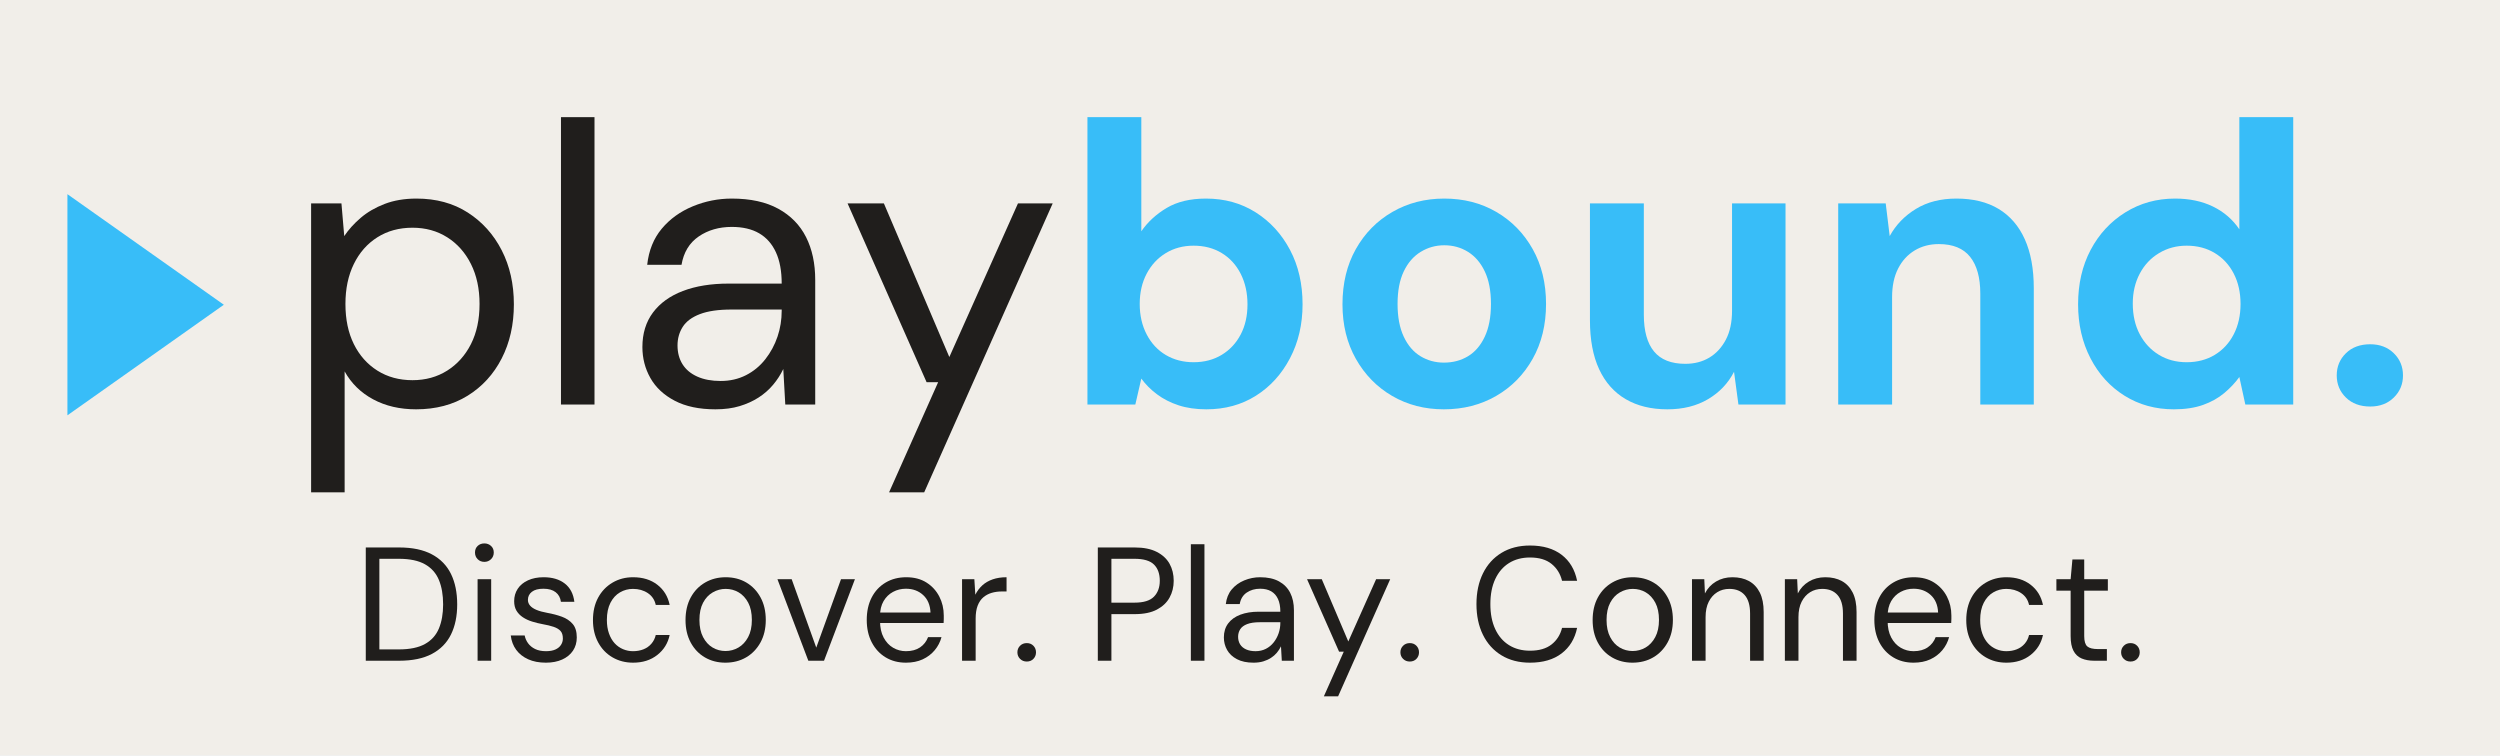
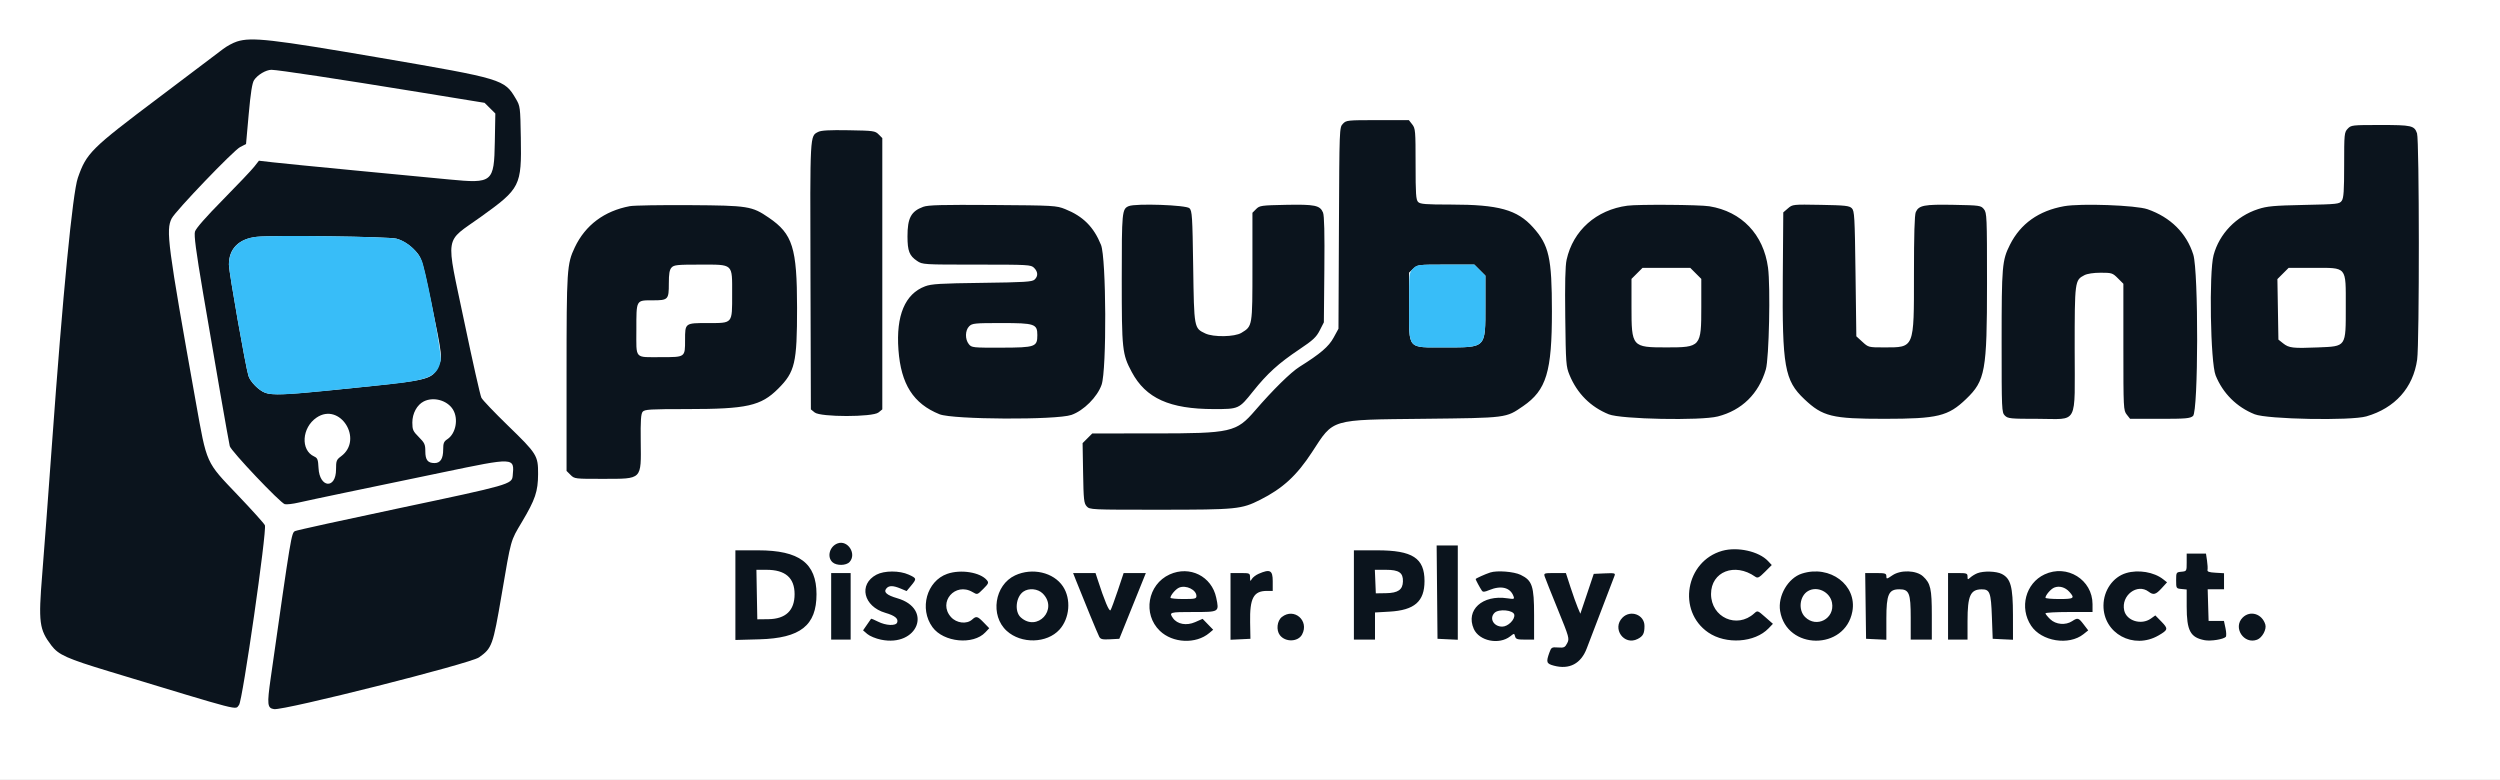
- <svg xmlns="http://www.w3.org/2000/svg" width="927" height="280" viewBox="0 0 927 280">
-   <rect width="927" height="280" fill="#f1eee9" />
-   <path d="M25 72 L83 113 L25 154 Z" fill="#38BDF8" />
-   <path fill="#201e1c" d="M115.36 182.56V75.408H126.608L127.644 87.544Q130.012 83.992 133.712 80.81Q137.412 77.628 142.592 75.63Q147.772 73.632 154.432 73.632Q165.384 73.632 173.45 78.812Q181.516 83.992 186.03 92.798Q190.544 101.604 190.544 112.852Q190.544 124.1 186.03 132.906Q181.516 141.712 173.376 146.744Q165.236 151.776 154.284 151.776Q145.256 151.776 138.374 148.076Q131.492 144.376 127.792 137.716V182.56ZM152.952 140.972Q160.204 140.972 165.828 137.42Q171.452 133.868 174.634 127.578Q177.816 121.288 177.816 112.704Q177.816 104.268 174.634 97.904Q171.452 91.54 165.828 87.988Q160.204 84.436 152.952 84.436Q145.552 84.436 139.928 87.988Q134.304 91.54 131.196 97.904Q128.088 104.268 128.088 112.704Q128.088 121.288 131.196 127.578Q134.304 133.868 139.928 137.42Q145.552 140.972 152.952 140.972Z" />
-   <path fill="#201e1c" d="M208.008 150.0V43.44H220.44V150.0Z" />
-   <path fill="#201e1c" d="M265.284 151.776Q256.256 151.776 250.188 148.594Q244.12 145.412 241.16 140.158Q238.2 134.904 238.2 128.688Q238.2 121.14 242.122 115.886Q246.044 110.632 253.222 107.894Q260.4 105.156 270.168 105.156H289.852Q289.852 98.2 287.706 93.538Q285.56 88.876 281.49 86.508Q277.42 84.14 271.352 84.14Q264.248 84.14 259.068 87.692Q253.888 91.244 252.704 98.2H239.976Q240.864 90.208 245.378 84.806Q249.892 79.404 256.848 76.518Q263.804 73.632 271.352 73.632Q281.712 73.632 288.594 77.406Q295.476 81.18 298.88 87.914Q302.284 94.648 302.284 103.824V150.0H291.184L290.444 136.828Q288.964 139.936 286.67 142.674Q284.376 145.412 281.268 147.41Q278.16 149.408 274.238 150.592Q270.316 151.776 265.284 151.776ZM267.208 141.268Q272.388 141.268 276.606 139.122Q280.824 136.976 283.784 133.202Q286.744 129.428 288.298 124.84Q289.852 120.252 289.852 115.22V114.776H271.204Q263.952 114.776 259.512 116.478Q255.072 118.18 253.148 121.214Q251.224 124.248 251.224 128.096Q251.224 132.092 253.074 135.052Q254.924 138.012 258.55 139.64Q262.176 141.268 267.208 141.268Z" />
-   <path fill="#201e1c" d="M329.664 182.56 347.868 141.712H343.576L314.272 75.408H327.74L352.012 132.388L377.468 75.408H390.344L342.688 182.56Z" />
-   <path fill="#38BDF8" d="M447.324 151.776Q441.552 151.776 437.038 150.296Q432.524 148.816 429.046 146.226Q425.568 143.636 423.2 140.38L420.98 150.0H403.22V43.44H423.2V85.768Q426.752 80.588 432.598 77.11Q438.444 73.632 447.176 73.632Q457.536 73.632 465.602 78.738Q473.668 83.844 478.33 92.65Q482.992 101.456 482.992 112.852Q482.992 123.952 478.33 132.832Q473.668 141.712 465.676 146.744Q457.684 151.776 447.324 151.776ZM442.588 134.312Q448.508 134.312 453.022 131.574Q457.536 128.836 460.052 124.026Q462.568 119.216 462.568 112.852Q462.568 106.488 460.052 101.53Q457.536 96.572 453.022 93.834Q448.508 91.096 442.588 91.096Q436.816 91.096 432.302 93.834Q427.788 96.572 425.198 101.456Q422.608 106.34 422.608 112.704Q422.608 119.068 425.198 124.026Q427.788 128.984 432.302 131.648Q436.816 134.312 442.588 134.312Z" />
-   <path fill="#38BDF8" d="M535.384 151.776Q524.728 151.776 516.218 146.818Q507.708 141.86 502.75 133.054Q497.792 124.248 497.792 112.852Q497.792 101.16 502.75 92.354Q507.708 83.548 516.292 78.59Q524.876 73.632 535.532 73.632Q546.336 73.632 554.846 78.59Q563.356 83.548 568.314 92.354Q573.272 101.16 573.272 112.704Q573.272 124.248 568.314 133.054Q563.356 141.86 554.772 146.818Q546.188 151.776 535.384 151.776ZM535.384 134.46Q540.416 134.46 544.338 132.092Q548.26 129.724 550.554 124.84Q552.848 119.956 552.848 112.704Q552.848 105.452 550.554 100.642Q548.26 95.832 544.338 93.39Q540.416 90.948 535.532 90.948Q530.796 90.948 526.8 93.39Q522.804 95.832 520.51 100.642Q518.216 105.452 518.216 112.704Q518.216 119.956 520.51 124.84Q522.804 129.724 526.726 132.092Q530.648 134.46 535.384 134.46Z" />
-   <path fill="#38BDF8" d="M618.264 151.776Q609.236 151.776 602.798 148.002Q596.36 144.228 592.956 136.902Q589.552 129.576 589.552 118.772V75.408H609.532V116.7Q609.532 125.728 613.306 130.316Q617.08 134.904 624.924 134.904Q629.956 134.904 633.804 132.61Q637.652 130.316 639.946 125.95Q642.24 121.584 642.24 115.22V75.408H662.072V150.0H644.608L642.98 137.864Q639.724 144.228 633.36 148.002Q626.996 151.776 618.264 151.776Z" />
-   <path fill="#38BDF8" d="M681.608 150.0V75.408H699.22L700.7 87.544Q704.104 81.328 710.394 77.48Q716.684 73.632 725.416 73.632Q734.74 73.632 741.104 77.48Q747.468 81.328 750.798 88.728Q754.128 96.128 754.128 106.932V150.0H734.296V108.856Q734.296 99.976 730.522 95.24Q726.748 90.504 718.904 90.504Q713.872 90.504 709.95 92.872Q706.028 95.24 703.808 99.606Q701.588 103.972 701.588 110.188V150.0Z" />
-   <path fill="#38BDF8" d="M806.076 151.776Q795.864 151.776 787.798 146.744Q779.732 141.712 775.144 132.832Q770.556 123.952 770.556 112.852Q770.556 101.456 775.218 92.65Q779.88 83.844 788.094 78.738Q796.308 73.632 806.52 73.632Q814.512 73.632 820.58 76.592Q826.648 79.552 830.348 85.028V43.44H850.328V150.0H832.568L830.348 139.788Q828.128 142.896 824.798 145.708Q821.468 148.52 816.88 150.148Q812.292 151.776 806.076 151.776ZM810.812 134.312Q816.732 134.312 821.246 131.574Q825.76 128.836 828.276 123.952Q830.792 119.068 830.792 112.704Q830.792 106.34 828.276 101.456Q825.76 96.572 821.246 93.834Q816.732 91.096 810.812 91.096Q805.188 91.096 800.6 93.834Q796.012 96.572 793.422 101.456Q790.832 106.34 790.832 112.556Q790.832 119.068 793.422 123.952Q796.012 128.836 800.526 131.574Q805.04 134.312 810.812 134.312Z" />
-   <path fill="#38BDF8" d="M878.892 150.74Q873.268 150.74 869.864 147.41Q866.46 144.08 866.46 139.196Q866.46 134.312 869.864 130.982Q873.268 127.652 878.892 127.652Q884.22 127.652 887.624 130.982Q891.028 134.312 891.028 139.196Q891.028 144.08 887.624 147.41Q884.22 150.74 878.892 150.74Z" />
-   <path fill="#201e1c" d="M135.63 245.0V203.0H147.99Q155.37 203.0 160.14 205.55Q164.91 208.1 167.22 212.81Q169.53 217.52 169.53 224.12Q169.53 230.6 167.22 235.28Q164.91 239.96 160.14 242.48Q155.37 245.0 147.99 245.0ZM140.67 240.8H147.87Q153.99 240.8 157.59 238.79Q161.19 236.78 162.75 233.03Q164.31 229.28 164.31 224.12Q164.31 218.84 162.75 215.06Q161.19 211.28 157.59 209.24Q153.99 207.2 147.87 207.2H140.67Z" />
-   <path fill="#201e1c" d="M177.09 245.0V214.76H182.13V245.0ZM179.61 208.34Q178.11 208.34 177.12 207.35Q176.13 206.36 176.13 204.86Q176.13 203.36 177.12 202.43Q178.11 201.5 179.61 201.5Q181.05 201.5 182.07 202.43Q183.09 203.36 183.09 204.86Q183.09 206.36 182.07 207.35Q181.05 208.34 179.61 208.34Z" />
-   <path fill="#201e1c" d="M202.41 245.72Q198.63 245.72 195.84 244.46Q193.05 243.2 191.4 240.95Q189.75 238.7 189.39 235.64H194.55Q194.85 237.2 195.81 238.52Q196.77 239.84 198.42 240.65Q200.07 241.46 202.47 241.46Q204.57 241.46 205.95 240.83Q207.33 240.2 208.02 239.12Q208.71 238.04 208.71 236.78Q208.71 234.92 207.84 233.96Q206.97 233.0 205.29 232.43Q203.61 231.86 201.21 231.44Q199.23 231.08 197.31 230.48Q195.39 229.88 193.89 228.89Q192.39 227.9 191.52 226.46Q190.65 225.02 190.65 222.92Q190.65 220.34 191.97 218.33Q193.29 216.32 195.78 215.18Q198.27 214.04 201.57 214.04Q206.43 214.04 209.43 216.38Q212.43 218.72 212.97 223.16H207.99Q207.69 220.88 206.04 219.59Q204.39 218.3 201.51 218.3Q198.69 218.3 197.22 219.44Q195.75 220.58 195.75 222.44Q195.75 223.64 196.56 224.57Q197.37 225.5 198.96 226.16Q200.55 226.82 202.89 227.24Q205.89 227.78 208.35 228.68Q210.81 229.58 212.34 231.35Q213.87 233.12 213.87 236.36Q213.87 239.18 212.46 241.28Q211.05 243.38 208.47 244.55Q205.89 245.72 202.41 245.72Z" />
-   <path fill="#201e1c" d="M234.75 245.72Q230.49 245.72 227.1 243.74Q223.71 241.76 221.79 238.19Q219.87 234.62 219.87 229.94Q219.87 225.14 221.79 221.6Q223.71 218.06 227.1 216.05Q230.49 214.04 234.75 214.04Q240.15 214.04 243.75 216.83Q247.35 219.62 248.31 224.3H243.15Q242.55 221.48 240.21 219.92Q237.87 218.36 234.69 218.36Q232.11 218.36 229.89 219.65Q227.67 220.94 226.35 223.52Q225.03 226.1 225.03 229.88Q225.03 232.7 225.81 234.89Q226.59 237.08 227.91 238.52Q229.23 239.96 231.0 240.71Q232.77 241.46 234.69 241.46Q236.85 241.46 238.59 240.77Q240.33 240.08 241.53 238.7Q242.73 237.32 243.15 235.46H248.31Q247.35 240.02 243.72 242.87Q240.09 245.72 234.75 245.72Z" />
-   <path fill="#201e1c" d="M268.95 245.72Q264.75 245.72 261.39 243.77Q258.03 241.82 256.11 238.25Q254.19 234.68 254.19 229.94Q254.19 225.08 256.14 221.51Q258.09 217.94 261.48 215.99Q264.87 214.04 269.07 214.04Q273.39 214.04 276.72 215.99Q280.05 217.94 282.0 221.51Q283.95 225.08 283.95 229.88Q283.95 234.68 281.97 238.25Q279.99 241.82 276.63 243.77Q273.27 245.72 268.95 245.72ZM269.01 241.4Q271.59 241.4 273.81 240.11Q276.03 238.82 277.41 236.24Q278.79 233.66 278.79 229.88Q278.79 226.04 277.44 223.49Q276.09 220.94 273.9 219.65Q271.71 218.36 269.07 218.36Q266.55 218.36 264.3 219.65Q262.05 220.94 260.7 223.49Q259.35 226.04 259.35 229.88Q259.35 233.66 260.7 236.24Q262.05 238.82 264.24 240.11Q266.43 241.4 269.01 241.4Z" />
-   <path fill="#201e1c" d="M299.73 245.0 288.27 214.76H293.55L302.67 240.14L311.85 214.76H317.01L305.55 245.0Z" />
-   <path fill="#201e1c" d="M335.91 245.72Q331.65 245.72 328.38 243.74Q325.11 241.76 323.25 238.19Q321.39 234.62 321.39 229.88Q321.39 225.08 323.22 221.54Q325.05 218.0 328.38 216.02Q331.71 214.04 336.03 214.04Q340.47 214.04 343.56 216.02Q346.65 218.0 348.3 221.21Q349.95 224.42 349.95 228.26Q349.95 228.86 349.95 229.52Q349.95 230.18 349.89 231.02H325.17V227.12H345.03Q344.85 222.98 342.3 220.64Q339.75 218.3 335.91 218.3Q333.33 218.3 331.14 219.47Q328.95 220.64 327.63 222.89Q326.31 225.14 326.31 228.5V230.18Q326.31 233.9 327.66 236.42Q329.01 238.94 331.2 240.2Q333.39 241.46 335.91 241.46Q339.09 241.46 341.16 240.05Q343.23 238.64 344.13 236.24H349.11Q348.39 238.94 346.59 241.1Q344.79 243.26 342.12 244.49Q339.45 245.72 335.91 245.72Z" />
-   <path fill="#201e1c" d="M356.73 245.0V214.76H361.29L361.65 220.52Q362.67 218.48 364.26 217.04Q365.85 215.6 368.1 214.82Q370.35 214.04 373.23 214.04V219.32H371.37Q369.45 219.32 367.71 219.83Q365.97 220.34 364.62 221.48Q363.27 222.62 362.52 224.57Q361.77 226.52 361.77 229.4V245.0Z" />
-   <path fill="#201e1c" d="M380.73 245.3Q379.23 245.3 378.24 244.31Q377.25 243.32 377.25 241.88Q377.25 240.44 378.24 239.45Q379.23 238.46 380.73 238.46Q382.23 238.46 383.19 239.45Q384.15 240.44 384.15 241.88Q384.15 243.32 383.19 244.31Q382.23 245.3 380.73 245.3Z" />
-   <path fill="#201e1c" d="" />
-   <path fill="#201e1c" d="M407.07 245.0V203.0H420.75Q425.73 203.0 428.94 204.65Q432.15 206.3 433.68 209.06Q435.21 211.82 435.21 215.36Q435.21 218.78 433.68 221.57Q432.15 224.36 428.97 226.04Q425.79 227.72 420.75 227.72H412.11V245.0ZM412.11 223.46H420.69Q425.73 223.46 427.89 221.24Q430.05 219.02 430.05 215.36Q430.05 211.46 427.89 209.33Q425.73 207.2 420.69 207.2H412.11Z" />
-   <path fill="#201e1c" d="M441.57 245.0V201.8H446.61V245.0Z" />
-   <path fill="#201e1c" d="M464.79 245.72Q461.13 245.72 458.67 244.43Q456.21 243.14 455.01 241.01Q453.81 238.88 453.81 236.36Q453.81 233.3 455.4 231.17Q456.99 229.04 459.9 227.93Q462.81 226.82 466.77 226.82H474.75Q474.75 224.0 473.88 222.11Q473.01 220.22 471.36 219.26Q469.71 218.3 467.25 218.3Q464.37 218.3 462.27 219.74Q460.17 221.18 459.69 224.0H454.53Q454.89 220.76 456.72 218.57Q458.55 216.38 461.37 215.21Q464.19 214.04 467.25 214.04Q471.45 214.04 474.24 215.57Q477.03 217.1 478.41 219.83Q479.79 222.56 479.79 226.28V245.0H475.29L474.99 239.66Q474.39 240.92 473.46 242.03Q472.53 243.14 471.27 243.95Q470.01 244.76 468.42 245.24Q466.83 245.72 464.79 245.72ZM465.57 241.46Q467.67 241.46 469.38 240.59Q471.09 239.72 472.29 238.19Q473.49 236.66 474.12 234.8Q474.75 232.94 474.75 230.9V230.72H467.19Q464.25 230.72 462.45 231.41Q460.65 232.1 459.87 233.33Q459.09 234.56 459.09 236.12Q459.09 237.74 459.84 238.94Q460.59 240.14 462.06 240.8Q463.53 241.46 465.57 241.46Z" />
-   <path fill="#201e1c" d="M490.89 258.2 498.27 241.64H496.53L484.65 214.76H490.11L499.95 237.86L510.27 214.76H515.49L496.17 258.2Z" />
-   <path fill="#201e1c" d="M522.75 245.3Q521.25 245.3 520.26 244.31Q519.27 243.32 519.27 241.88Q519.27 240.44 520.26 239.45Q521.25 238.46 522.75 238.46Q524.25 238.46 525.21 239.45Q526.17 240.44 526.17 241.88Q526.17 243.32 525.21 244.31Q524.25 245.3 522.75 245.3Z" />
-   <path fill="#201e1c" d="" />
-   <path fill="#201e1c" d="M567.33 245.72Q561.21 245.72 556.74 242.99Q552.27 240.26 549.87 235.37Q547.47 230.48 547.47 224.0Q547.47 217.52 549.87 212.63Q552.27 207.74 556.74 205.01Q561.21 202.28 567.33 202.28Q574.53 202.28 579.03 205.7Q583.53 209.12 584.79 215.36H579.21Q578.25 211.46 575.31 209.09Q572.37 206.72 567.33 206.72Q562.83 206.72 559.53 208.79Q556.23 210.86 554.43 214.73Q552.63 218.6 552.63 224.0Q552.63 229.4 554.43 233.27Q556.23 237.14 559.53 239.21Q562.83 241.28 567.33 241.28Q572.37 241.28 575.31 238.97Q578.25 236.66 579.21 232.82H584.79Q583.53 238.88 579.03 242.3Q574.53 245.72 567.33 245.72Z" />
-   <path fill="#201e1c" d="M605.31 245.72Q601.11 245.72 597.75 243.77Q594.39 241.82 592.47 238.25Q590.55 234.68 590.55 229.94Q590.55 225.08 592.5 221.51Q594.45 217.94 597.84 215.99Q601.23 214.04 605.43 214.04Q609.75 214.04 613.08 215.99Q616.41 217.94 618.36 221.51Q620.31 225.08 620.31 229.88Q620.31 234.68 618.33 238.25Q616.35 241.82 612.99 243.77Q609.63 245.72 605.31 245.72ZM605.37 241.4Q607.95 241.4 610.17 240.11Q612.39 238.82 613.77 236.24Q615.15 233.66 615.15 229.88Q615.15 226.04 613.8 223.49Q612.45 220.94 610.26 219.65Q608.07 218.36 605.43 218.36Q602.91 218.36 600.66 219.65Q598.41 220.94 597.06 223.49Q595.71 226.04 595.71 229.88Q595.71 233.66 597.06 236.24Q598.41 238.82 600.6 240.11Q602.79 241.4 605.37 241.4Z" />
-   <path fill="#201e1c" d="M627.39 245.0V214.76H631.95L632.19 220.04Q633.63 217.22 636.3 215.63Q638.97 214.04 642.39 214.04Q645.93 214.04 648.51 215.45Q651.09 216.86 652.53 219.71Q653.97 222.56 653.97 226.94V245.0H648.93V227.48Q648.93 222.92 646.92 220.64Q644.91 218.36 641.25 218.36Q638.73 218.36 636.75 219.59Q634.77 220.82 633.6 223.13Q632.43 225.44 632.43 228.86V245.0Z" />
-   <path fill="#201e1c" d="M661.83 245.0V214.76H666.39L666.63 220.04Q668.07 217.22 670.74 215.63Q673.41 214.04 676.83 214.04Q680.37 214.04 682.95 215.45Q685.53 216.86 686.97 219.71Q688.41 222.56 688.41 226.94V245.0H683.37V227.48Q683.37 222.92 681.36 220.64Q679.35 218.36 675.69 218.36Q673.17 218.36 671.19 219.59Q669.21 220.82 668.04 223.13Q666.87 225.44 666.87 228.86V245.0Z" />
-   <path fill="#201e1c" d="M709.53 245.72Q705.27 245.72 702.0 243.74Q698.73 241.76 696.87 238.19Q695.01 234.62 695.01 229.88Q695.01 225.08 696.84 221.54Q698.67 218.0 702.0 216.02Q705.33 214.04 709.65 214.04Q714.09 214.04 717.18 216.02Q720.27 218.0 721.92 221.21Q723.57 224.42 723.57 228.26Q723.57 228.86 723.57 229.52Q723.57 230.18 723.51 231.02H698.79V227.12H718.65Q718.47 222.98 715.92 220.64Q713.37 218.3 709.53 218.3Q706.95 218.3 704.76 219.47Q702.57 220.64 701.25 222.89Q699.93 225.14 699.93 228.5V230.18Q699.93 233.9 701.28 236.42Q702.63 238.94 704.82 240.2Q707.01 241.46 709.53 241.46Q712.71 241.46 714.78 240.05Q716.85 238.64 717.75 236.24H722.73Q722.01 238.94 720.21 241.1Q718.41 243.26 715.74 244.49Q713.07 245.72 709.53 245.72Z" />
-   <path fill="#201e1c" d="M743.97 245.72Q739.71 245.72 736.32 243.74Q732.93 241.76 731.01 238.19Q729.09 234.62 729.09 229.94Q729.09 225.14 731.01 221.6Q732.93 218.06 736.32 216.05Q739.71 214.04 743.97 214.04Q749.37 214.04 752.97 216.83Q756.57 219.62 757.53 224.3H752.37Q751.77 221.48 749.43 219.92Q747.09 218.36 743.91 218.36Q741.33 218.36 739.11 219.65Q736.89 220.94 735.57 223.52Q734.25 226.1 734.25 229.88Q734.25 232.7 735.03 234.89Q735.81 237.08 737.13 238.52Q738.45 239.96 740.22 240.71Q741.99 241.46 743.91 241.46Q746.07 241.46 747.81 240.77Q749.55 240.08 750.75 238.7Q751.95 237.32 752.37 235.46H757.53Q756.57 240.02 752.94 242.87Q749.31 245.72 743.97 245.72Z" />
-   <path fill="#201e1c" d="M776.55 245.0Q773.85 245.0 771.87 244.16Q769.89 243.32 768.84 241.31Q767.79 239.3 767.79 235.88V219.02H762.51V214.76H767.79L768.45 207.44H772.83V214.76H781.59V219.02H772.83V235.88Q772.83 238.7 773.97 239.69Q775.11 240.68 777.99 240.68H781.23V245.0Z" />
-   <path fill="#201e1c" d="M789.99 245.3Q788.49 245.3 787.5 244.31Q786.51 243.32 786.51 241.88Q786.51 240.44 787.5 239.45Q788.49 238.46 789.99 238.46Q791.49 238.46 792.45 239.45Q793.41 240.44 793.41 241.88Q793.41 243.32 792.45 244.31Q791.49 245.3 789.99 245.3Z" />
+ <svg xmlns="http://www.w3.org/2000/svg" width="1540" height="480" viewBox="0 0 1540 480" fill-rule="evenodd">
+   <path fill="#FFFFFF" d="M0 0H1540V480H0Z" />
+   <g transform="translate(20 20) scale(1)">
+     <path fill="#0B141D" d="M 126 5.57 C 123.53 6.36, 119.63 8.46, 117.34 10.25 C 115.05 12.04, 97.27 25.46, 77.84 40.09 C 35.91 71.64, 33.29 74.23, 27.95 89.58 C 24.74 98.81, 18.69 161.04, 11.98 254 C 9.78 284.52, 7.09 320.4, 6.01 333.73 C 3.6 363.44, 4.15 367.73, 11.68 377.64 C 16.04 383.37, 21.18 385.68, 47.11 393.54 C 131.63 419.15, 124.52 417.31, 127.24 414.25 C 129.4 411.82, 144.55 306.47, 143.16 303.53 C 142.64 302.41, 135.12 294.07, 126.47 285 C 106.58 264.15, 107.54 266.29, 100.6 227.5 C 83.23 130.33, 82.1 121.77, 85.76 114.55 C 88.09 109.96, 123.79 72.73, 127.89 70.61 L 131.56 68.71 133.21 50.28 C 134.38 37.23, 135.34 31.13, 136.49 29.38 C 138.64 26.1, 143.84 23.01, 147.22 23 C 150.98 23, 188.57 28.68, 237.5 36.66 L 278.5 43.34 281.81 46.63 L 285.13 49.93 284.81 67.39 C 284.36 92.41, 283.5 93.12, 256.8 90.56 C 247.83 89.7, 221.63 87.19, 198.58 84.99 C 175.52 82.78, 152.8 80.54, 148.08 79.99 L 139.5 79 136.56 82.75 C 134.94 84.81, 126.27 93.95, 117.3 103.05 C 106.84 113.65, 100.66 120.7, 100.1 122.66 C 99.44 124.94, 100.7 134.51, 105.03 160.11 C 111.71 199.64, 120.73 251.42, 121.53 254.81 C 122.22 257.76, 152.68 289.88, 155.43 290.57 C 156.57 290.86, 160.44 290.41, 164.03 289.57 C 167.63 288.74, 180.23 286.05, 192.03 283.6 C 203.84 281.15, 230.95 275.5, 252.29 271.05 C 297.3 261.67, 296.92 261.65, 295.82 273.11 C 295.33 278.29, 293.96 278.68, 226 293.03 C 191.63 300.29, 162.72 306.64, 161.76 307.14 C 159.49 308.34, 159.39 308.97, 146.74 397.79 C 144.43 414.06, 144.66 416.2, 148.83 416.82 C 154.95 417.73, 269.73 388.75, 275.07 384.95 C 283.1 379.24, 283.65 377.72, 288.98 346.5 C 294.96 311.45, 294.39 313.49, 301.5 301.54 C 309.74 287.69, 311.41 282.74, 311.46 272 C 311.51 260.67, 310.81 259.54, 292.76 242.04 C 284.54 234.06, 277.24 226.41, 276.54 225.02 C 275.83 223.63, 271.1 202.61, 266.02 178.29 C 254.48 123.06, 253.38 129.98, 276.26 113.54 C 300.57 96.08, 301.33 94.58, 300.83 64.86 C 300.5 45.82, 300.45 45.42, 297.75 40.82 C 290.71 28.85, 289.82 28.59, 214 15.58 C 147.05 4.1, 134.95 2.73, 126 5.57 M 138.35 125.88 C 127.17 127.03, 121 133.13, 121 143 C 121 147.37, 131.34 206.2, 133.06 211.57 C 134.23 215.24, 139.4 220.46, 143.31 221.94 C 147.71 223.59, 156.01 223.23, 187.89 219.98 C 245.92 214.06, 245.6 214.13, 249.81 205.98 C 252.68 200.43, 252.64 200.06, 245.48 165.63 C 240.74 142.81, 239.74 139.24, 237.2 136.09 C 233.63 131.65, 228.86 128.34, 224.12 127 C 219.73 125.77, 148.44 124.83, 138.35 125.88 M 241.03 227.28 C 236.86 229.39, 234 234.68, 234 240.27 C 234 244.73, 234.41 245.64, 238 249.24 C 241.55 252.78, 242 253.78, 242 258 C 242 263.33, 243.5 265.25, 247.68 265.25 C 251.28 265.25, 253 262.56, 253 256.92 C 253 252.98, 253.41 251.96, 255.58 250.54 C 260.8 247.12, 262.53 238.02, 259.04 232.3 C 255.57 226.6, 247.06 224.23, 241.03 227.28 M 174.99 237.25 C 165.89 243.44, 165.03 257.32, 173.5 261.18 C 175.6 262.14, 175.95 263.06, 176.21 268.29 C 176.81 280.64, 187 281.47, 187 269.17 C 187 263.85, 187.25 263.19, 190.09 261.09 C 204.12 250.72, 189.38 227.46, 174.99 237.25" />
+     <path fill="#38BDF8" d="M 137.82 125.89 C 127.09 127.11, 121 133.35, 121 143.13 C 121 147.6, 131.31 206.11, 133.05 211.57 C 134.23 215.24, 139.4 220.46, 143.31 221.94 C 147.39 223.48, 156.14 223.25, 177.56 221.07 C 187.98 220, 205.72 218.18, 217 217.03 C 244.57 214.19, 249.63 211.97, 251.5 201.9 C 252.14 198.46, 244.21 155.76, 240.45 142.34 C 238.58 135.71, 231.35 128.83, 224.39 127.08 C 218.86 125.69, 148.13 124.71, 137.82 125.89" />
+   </g>
+   <g transform="translate(345 70) scale(1)">
+     <path fill="#0B141D" d="M 482.2 6.28 C 480.06 8.56, 480.06 8.73, 479.78 70.53 L 479.5 132.5 476.5 137.99 C 473.46 143.55, 468.42 147.85, 455.46 155.98 C 450.09 159.35, 439.18 170.09, 428.18 182.83 C 416.57 196.29, 413.56 196.97, 365.67 196.99 L 327.85 197 324.86 199.99 L 321.88 202.97 322.19 221.38 C 322.47 237.83, 322.7 240.02, 324.4 241.9 C 326.29 243.97, 326.87 244, 369.4 243.99 C 416.86 243.97, 419.72 243.69, 431.26 237.88 C 445.21 230.85, 453.82 222.93, 463.26 208.44 C 476.72 187.78, 473.87 188.63, 532 187.98 C 583.64 187.4, 582.53 187.54, 593.24 180.18 C 607.6 170.3, 611.01 159.06, 610.98 121.66 C 610.96 88.78, 609.21 81.01, 599.34 70.03 C 589.58 59.18, 578.2 56.02, 548.82 56.01 C 533.18 56, 529.89 55.74, 528.57 54.43 C 527.24 53.1, 527 49.54, 527 31.06 C 527 10.53, 526.88 9.12, 524.93 6.63 L 522.86 4 503.6 4 C 484.85 4, 484.29 4.06, 482.2 6.28 M 1101.17 9.31 C 1099.09 11.53, 1099 12.47, 1099 31.59 C 1099 47.59, 1098.71 51.97, 1097.52 53.67 C 1096.11 55.68, 1095.03 55.8, 1074.27 56.24 C 1055.58 56.63, 1051.57 57, 1045.94 58.83 C 1032.52 63.19, 1022.11 73.97, 1018.57 87.16 C 1015.69 97.87, 1016.63 153.32, 1019.83 161.25 C 1024.27 172.27, 1032.8 180.77, 1043.86 185.19 C 1051.62 188.3, 1103.15 189.26, 1112.71 186.48 C 1130.34 181.36, 1141.51 168.86, 1143.97 151.5 C 1145.39 141.44, 1145.33 16.23, 1143.89 12.13 C 1142.23 7.36, 1140.63 7, 1121.24 7 C 1103.83 7, 1103.29 7.06, 1101.17 9.31 M 159.02 11.25 C 153.87 13.93, 153.99 11.6, 154.25 99.84 L 154.5 182.18 156.86 184.09 C 160.44 186.99, 192.56 186.99, 196.14 184.09 L 198.5 182.18 198.5 98.62 L 198.5 15.06 196.22 12.78 C 194.07 10.62, 193.09 10.49, 177.72 10.23 C 165.97 10.03, 160.82 10.31, 159.02 11.25 M 43 56.99 C 27.27 59.93, 15.58 68.67, 9.08 82.36 C 4.22 92.61, 4 95.95, 4 160.23 L 4 220.09 6.46 222.54 C 8.88 224.97, 9.12 225, 26.7 224.97 C 50.79 224.93, 49.96 225.76, 49.69 201.84 C 49.54 189.08, 49.81 184.94, 50.87 183.66 C 52.09 182.19, 55.28 182, 78.37 181.99 C 115.11 181.98, 123.69 180.06, 134.31 169.48 C 144.73 159.09, 146 153.65, 145.99 119.57 C 145.97 82.64, 143.3 74.12, 128.59 64.09 C 118.16 56.97, 115.89 56.61, 80 56.37 C 62.13 56.25, 45.48 56.53, 43 56.99 M 223.74 57.39 C 216.21 60.15, 213.99 64.32, 214.01 75.65 C 214.03 84.64, 215.16 87.52, 219.91 90.72 C 223.27 92.98, 223.59 93, 256.65 93 C 288.67 93, 290.08 93.08, 292 95 C 294.46 97.47, 294.56 100.19, 292.25 102.27 C 290.76 103.61, 286.01 103.9, 260 104.24 C 234.16 104.57, 228.79 104.89, 224.89 106.36 C 212.49 111.02, 206.89 124.33, 208.44 145.47 C 209.99 166.7, 217.62 178.67, 233.75 185.18 C 241.91 188.47, 305.76 188.8, 314.99 185.59 C 322.54 182.96, 330.96 174.54, 333.59 166.99 C 336.78 157.82, 336.48 88.93, 333.22 80.86 C 328.73 69.77, 322.17 63.22, 311.14 58.81 C 305.67 56.63, 304.3 56.55, 266.5 56.28 C 235.31 56.07, 226.75 56.29, 223.74 57.39 M 350.31 56.97 C 346.15 58.72, 346 60.26, 346 101.72 C 346 145.59, 346.27 148.1, 352.16 159.16 C 360.79 175.34, 375.48 181.98, 402.69 181.99 C 418.12 182, 418.18 181.97, 426.83 171.14 C 435.73 160, 442.55 153.82, 455.46 145.17 C 463.83 139.57, 465.83 137.7, 467.96 133.53 L 470.5 128.56 470.8 96.11 C 471.01 73.5, 470.76 62.83, 469.97 60.92 C 468.13 56.49, 464.92 55.83, 447.15 56.18 C 431.93 56.48, 430.93 56.63, 428.77 58.78 L 426.5 61.07 426.5 94.33 C 426.5 131.24, 426.56 130.86, 419.7 135.04 C 415.55 137.57, 402.46 137.79, 397.46 135.41 C 390.52 132.12, 390.56 132.31, 390 94.28 C 389.55 63.19, 389.34 59.91, 387.72 58.28 C 385.7 56.27, 354.61 55.18, 350.31 56.97 M 657.5 56.7 C 638.34 59.24, 623.98 72, 620.03 90 C 619.19 93.84, 618.94 104.54, 619.2 125.5 C 619.54 153.96, 619.68 155.78, 621.83 161 C 626.54 172.4, 634.76 180.64, 646 185.21 C 653.5 188.26, 702.66 189.23, 713.18 186.53 C 727.99 182.74, 738.37 172.56, 742.77 157.5 C 744.73 150.8, 745.67 106.52, 744.1 94.87 C 741.35 74.41, 727.86 60.29, 707.98 57.07 C 701.94 56.09, 664.19 55.81, 657.5 56.7 M 756.38 58.35 L 753.5 60.83 753.2 100.66 C 752.79 155.86, 754.29 164.37, 766.47 175.88 C 777.8 186.6, 783.52 188, 815.93 187.99 C 848.63 187.97, 855.04 186.42, 866.11 175.8 C 877.94 164.46, 879 158.58, 879 104.47 C 879 63.4, 878.9 61.1, 877.09 58.86 C 875.24 56.58, 874.64 56.49, 858.46 56.18 C 840.33 55.84, 837.02 56.47, 835.13 60.62 C 834.36 62.31, 834 74.47, 834 99.1 C 834 144.96, 834.39 144, 815.53 144 C 806.04 144, 805.94 143.97, 802.24 140.58 L 798.5 137.16 798 98.61 C 797.54 63.36, 797.35 59.92, 795.72 58.28 C 794.17 56.74, 791.64 56.46, 776.6 56.19 C 759.38 55.88, 759.24 55.89, 756.38 58.35 M 926.5 57.02 C 910.86 59.82, 899.66 67.78, 893.15 80.72 C 888.29 90.4, 888 93.77, 888 140.55 C 888 182.67, 888.06 184.06, 890 186 C 891.85 187.85, 893.33 188, 910.33 188 C 935.62 188, 933 192.94, 933 145.14 C 933 103.18, 933.08 102.56, 938.97 99.52 C 940.79 98.58, 944.62 98, 949.05 98 C 955.85 98, 956.37 98.17, 959.6 101.4 L 963 104.8 963 143.76 C 963 181.67, 963.06 182.8, 965.07 185.37 L 967.14 188 985.46 188 C 1001.43 188, 1004.05 187.78, 1005.89 186.25 C 1009.19 183.53, 1009.34 97.24, 1006.07 86.84 C 1001.9 73.6, 992.05 63.82, 977.89 58.89 C 970.78 56.41, 936.79 55.18, 926.5 57.02 M 68.66 94.83 C 67.41 96.21, 67 98.61, 67 104.63 C 67 114.59, 66.6 115, 57 115 C 46.73 115, 47 114.51, 47 133.09 C 47 151.61, 45.54 150, 62.38 150 C 77.17 150, 77 150.12, 77 139.5 C 77 128.93, 76.9 129, 91.05 129 C 106.53 129, 106 129.63, 106 111.17 C 106 92.08, 107.01 93, 86.16 93 C 72.08 93, 70.13 93.2, 68.66 94.83 M 525.65 95.45 L 523 97.91 523 118.5 C 523 145.75, 521.49 144, 545 144 C 570.66 144, 570 144.67, 570 118.47 L 570 99.8 566.6 96.4 L 563.2 93 545.75 93 C 528.61 93, 528.25 93.04, 525.65 95.45 M 663.4 98.4 L 660 101.8 660 119 C 660 143.68, 660.27 144, 681.5 144 C 702.73 144, 703 143.68, 703 119 L 703 101.8 699.6 98.4 L 696.2 95 681.5 95 L 666.8 95 663.4 98.4 M 1061.34 98.46 L 1057.88 101.92 1058.19 120.56 L 1058.5 139.19 1061.4 141.5 C 1065 144.37, 1067.38 144.65, 1082.84 144.01 C 1100.47 143.28, 1100 143.97, 1100 118.9 C 1100 93.75, 1101.05 95, 1079.94 95 L 1064.8 95 1061.34 98.46 M 252 131 C 249.48 133.52, 249.38 139.01, 251.8 142 C 253.54 144.15, 254.16 144.21, 272.05 144.16 C 292.79 144.09, 294 143.66, 294 136.39 C 294 129.56, 292.35 129, 272 129 C 255.33 129, 253.85 129.15, 252 131" />
+     <path fill="#38BDF8" d="M 525.46 95.45 C 523.01 97.9, 523 97.97, 523 118.5 C 523 145.75, 521.49 144, 545 144 C 570.66 144, 570 144.67, 570 118.47 L 570 99.8 566.6 96.4 L 563.2 93 545.55 93 C 528.15 93, 527.88 93.03, 525.46 95.45" />
+   </g>
+   <g transform="translate(445 330) scale(1)">
+     <path fill="#0B141D" d="M 71 4.72 C 66.03 6.51, 64.23 13.09, 67.83 16.34 C 70.3 18.58, 76.25 18.48, 78.34 16.17 C 82.84 11.2, 77.24 2.47, 71 4.72 M 440.24 34.75 L 440.5 63.5 446.75 63.8 L 453 64.09 453 35.05 L 453 6 446.49 6 L 439.97 6 440.24 34.75 M 615.89 9.31 C 593.28 15.71, 588.02 46.37, 607.26 59.59 C 618.2 67.11, 635.97 65.9, 644.44 57.06 L 647.12 54.27 642.39 50.12 C 637.72 46, 637.65 45.98, 635.59 47.85 C 624.95 57.52, 609.01 50.34, 609 35.9 C 609 22.1, 623.64 16.38, 636.24 25.25 C 637.74 26.31, 638.59 25.88, 642.2 22.27 L 646.41 18.06 644.08 15.58 C 638.47 9.61, 625.24 6.67, 615.89 9.31 M 8 36.61 L 8 64.22 22.75 63.82 C 48.05 63.13, 58 55.27, 57.97 36 C 57.94 16.89, 47.41 9, 21.96 9 L 8 9 8 36.61 M 389 36.5 L 389 64 395.5 64 L 402 64 402 55.64 L 402 47.28 410.9 46.77 C 426.33 45.89, 432.5 40.51, 432.5 27.93 C 432.5 13.77, 425.14 9, 403.3 9 L 389 9 389 36.5 M 902 16.44 C 902 21.84, 901.98 21.88, 898.75 22.19 C 895.56 22.49, 895.5 22.59, 895.5 27.5 C 895.5 32.41, 895.56 32.51, 898.75 32.81 L 902 33.13 902 43.59 C 902 58.55, 904.24 62.72, 913.15 64.38 C 916.86 65.06, 924.57 63.84, 926.06 62.33 C 926.51 61.87, 926.44 59.48, 925.91 57 L 924.95 52.5 920.22 52.5 L 915.5 52.5 915.21 42.75 L 914.93 33 919.96 33 L 925 33 925 28.05 L 925 23.11 919.75 22.8 C 915.72 22.57, 914.58 22.15, 914.83 21.02 C 915.01 20.2, 914.87 17.61, 914.52 15.27 L 913.88 11 907.94 11 L 902 11 902 16.44 M 21.22 36.25 L 21.5 51.5 28.29 51.42 C 39 51.29, 44.47 46.08, 44.47 36 C 44.47 25.96, 38.77 21, 27.22 21 L 20.95 21 21.22 36.25 M 402.21 28.25 L 402.5 35.5 408.82 35.4 C 416.19 35.28, 419.07 33.27, 419.21 28.16 C 419.37 22.79, 416.76 21, 408.8 21 L 401.91 21 402.21 28.25 M 94.89 24 C 83.67 29.93, 86.86 43.58, 100.39 47.51 C 106.28 49.22, 108.56 51.1, 107.64 53.49 C 106.8 55.68, 100.69 55.39, 95.86 52.93 C 93.63 51.79, 91.7 51, 91.58 51.18 C 91.45 51.36, 90.29 53.03, 89 54.9 L 86.65 58.3 89.29 60.57 C 90.74 61.82, 94.51 63.38, 97.67 64.03 C 120.36 68.75, 129.79 44.94, 107.76 38.53 C 101.21 36.63, 99.12 34.76, 101 32.5 C 102.59 30.59, 105.11 30.6, 109.77 32.55 L 113.47 34.1 116.21 30.8 C 119.79 26.48, 119.74 26.24, 114.75 23.97 C 109.1 21.41, 99.76 21.42, 94.89 24 M 138.5 23.49 C 125.83 27.93, 121.12 44.97, 129.42 56.35 C 136.23 65.68, 154.52 67.46, 161.98 59.52 L 164.37 56.98 160.99 53.49 C 157.16 49.54, 156.39 49.34, 153.86 51.63 C 150.5 54.67, 144.22 53.93, 140.79 50.09 C 132.59 40.91, 143.42 28.41, 154.11 34.72 C 157.02 36.44, 157.03 36.44, 160.68 32.78 C 163.95 29.52, 164.19 28.93, 162.92 27.4 C 158.87 22.51, 146.81 20.58, 138.5 23.49 M 180.31 24.43 C 167.61 30.35, 164.77 49.2, 175.15 58.63 C 184.08 66.75, 199.89 66.37, 207.63 57.85 C 213.96 50.88, 214.93 39.02, 209.79 31.26 C 204.03 22.56, 190.88 19.51, 180.31 24.43 M 275.49 23.86 C 261.93 30.03, 258.76 48.29, 269.46 58.59 C 277.4 66.24, 291.67 66.88, 299.91 59.95 L 302.32 57.92 299.06 54.56 L 295.8 51.2 291.25 53.21 C 285.91 55.58, 280.2 54.55, 277.54 50.75 C 275 47.13, 275.45 47, 290.03 47 C 306.2 47, 306.06 47.09, 304.2 38.21 C 301.42 24.98, 287.91 18.22, 275.49 23.86 M 330.35 23.45 C 328.62 24.2, 326.72 25.65, 326.13 26.66 C 325.18 28.29, 325.06 28.19, 325.03 25.75 C 325 23.06, 324.87 23, 319 23 L 313 23 313 43.55 L 313 64.09 319.14 63.8 L 325.27 63.5 325.08 53.35 C 324.8 38.45, 327.18 34, 335.43 34 L 339 34 339 28 C 339 21.26, 337.36 20.4, 330.35 23.45 M 473 22.65 C 469.92 23.65, 464 26.32, 464 26.7 C 464 27.17, 466.56 31.96, 467.79 33.77 C 468.48 34.79, 469.37 34.74, 472.29 33.52 C 479.7 30.43, 485.41 31.88, 487.36 37.37 C 487.97 39.07, 487.63 39.17, 483.49 38.55 C 468.18 36.25, 457.72 45.79, 462.84 57.38 C 466.17 64.89, 478.42 67.39, 485.32 61.97 C 487.75 60.05, 487.78 60.05, 488.29 62.02 C 488.73 63.7, 489.67 64, 494.41 64 L 500 64 500 48.96 C 500 30.97, 498.87 27.57, 491.72 24.11 C 487.55 22.09, 477.19 21.28, 473 22.65 M 665.01 23.32 C 656.43 26.05, 650.01 37.08, 651.56 46.42 C 655.56 70.59, 691.57 70.8, 696.05 46.68 C 699.07 30.43, 682.3 17.81, 665.01 23.32 M 720.75 24.38 C 717.22 26.79, 717 26.82, 717 24.97 C 717 23.21, 716.3 23, 710.48 23 L 703.96 23 704.23 43.25 L 704.5 63.5 710.75 63.8 L 717 64.09 717 51 C 717 36.18, 718.41 33, 724.96 33 C 731.05 33, 732 35.35, 732 50.5 L 732 64 738.5 64 L 745 64 745 48.97 C 745 32.65, 744.25 29.34, 739.6 25.05 C 735.48 21.25, 725.84 20.91, 720.75 24.38 M 773.02 23.12 C 771.66 23.66, 769.74 24.83, 768.77 25.71 C 767.13 27.19, 767 27.15, 767 25.16 C 767 23.19, 766.48 23, 761 23 L 755 23 755 43.5 L 755 64 761 64 L 767 64 767 52.56 C 767 37.03, 768.73 33.1, 775.63 33.03 C 780.74 32.98, 781.45 34.84, 782 49.9 L 782.5 63.5 788.75 63.8 L 795 64.09 794.98 48.8 C 794.95 31.35, 793.61 26.4, 788.13 23.57 C 784.76 21.83, 776.84 21.59, 773.02 23.12 M 814.43 23.84 C 802.75 29.3, 798.82 44.34, 806.16 55.43 C 812.57 65.1, 829.42 67.82, 838.43 60.64 L 841.34 58.31 838.55 54.66 C 835.39 50.51, 834.89 50.37, 831.43 52.64 C 827.38 55.29, 821.41 54.76, 817.95 51.45 C 816.33 49.9, 815 48.26, 815 47.81 C 815 47.37, 821.52 47, 829.5 47 L 844 47 844 42.2 C 844 27.09, 828.31 17.35, 814.43 23.84 M 864.68 23.02 C 856.59 25.45, 850.82 33.67, 850.74 42.92 C 850.58 60.21, 869.24 70.37, 884.7 61.41 C 890.58 58, 890.72 57.32, 886.46 52.95 L 882.68 49.09 879.94 51.05 C 874.04 55.24, 864.91 52.44, 863.5 45.99 C 861.48 36.82, 871.52 29.14, 878.56 34.47 C 881.51 36.7, 882.93 36.33, 886.57 32.36 L 889.9 28.71 887.51 26.83 C 881.85 22.37, 872.2 20.76, 864.68 23.02 M 67 43.5 L 67 64 73 64 L 79 64 79 43.5 L 79 23 73 23 L 67 23 67 43.5 M 217.9 27.75 C 222.58 39.6, 231.21 60.53, 232.12 62.23 C 232.95 63.78, 234.09 64.05, 238.81 63.8 L 244.5 63.5 252.67 43.25 L 260.84 23 254 23 L 247.16 23 243.57 33.75 C 241.59 39.66, 239.58 45.11, 239.11 45.85 C 238.32 47.09, 235.37 40.09, 231.06 26.75 L 229.84 23 222.94 23 L 216.03 23 217.9 27.75 M 506.55 25.16 C 506.93 26.35, 510.54 35.42, 514.57 45.3 C 521.66 62.7, 521.85 63.38, 520.39 66.22 C 519.04 68.83, 518.43 69.11, 514.77 68.85 C 510.89 68.57, 510.59 68.74, 509.41 72.03 C 507.29 77.9, 507.6 78.82, 512.18 80.05 C 521.72 82.62, 528.92 78.82, 532.47 69.34 C 534.33 64.39, 548.26 27.95, 549.54 24.7 C 550.19 23.06, 549.66 22.93, 543.5 23.2 L 536.75 23.5 532.63 35.78 L 528.5 48.05 526.88 44.24 C 525.99 42.14, 523.99 36.5, 522.42 31.71 L 519.59 23 512.73 23 C 506.15 23, 505.89 23.09, 506.55 25.16 M 281.36 31.97 C 279.27 32.83, 276 36.65, 276 38.22 C 276 38.65, 279.6 39, 284 39 C 291.11 39, 292 38.8, 292 37.16 C 292 33.32, 285.62 30.21, 281.36 31.97 M 820.36 31.97 C 818.27 32.83, 815 36.65, 815 38.22 C 815 38.65, 818.83 39, 823.5 39 C 832.59 39, 833.26 38.52, 829.75 34.59 C 827.18 31.71, 823.48 30.68, 820.36 31.97 M 185.36 34.46 C 180.74 37.7, 179.83 46.73, 183.77 50.29 C 193.94 59.49, 207.04 45.31, 197.34 35.61 C 194.34 32.61, 188.77 32.07, 185.36 34.46 M 668.75 34.08 C 663.55 37.11, 662.57 45.72, 666.92 50.08 C 673.97 57.12, 685.36 51.08, 683.52 41.27 C 682.27 34.6, 674.42 30.78, 668.75 34.08 M 475.62 47.52 C 472.23 50.91, 475.08 56, 480.37 56 C 483.87 56, 488.24 51.73, 487.82 48.73 C 487.4 45.79, 478.25 44.89, 475.62 47.52 M 344.63 50.07 C 341.66 52.41, 341.03 58.14, 343.39 61.25 C 346.78 65.71, 354.61 65.47, 357.08 60.84 C 361.64 52.33, 352.17 44.14, 344.63 50.07 M 554.46 50.45 C 547.76 57.15, 555.44 67.93, 563.82 63.59 C 567.15 61.87, 568 60.24, 568 55.59 C 568 48.69, 559.46 45.45, 554.46 50.45 M 936.46 50.45 C 930.32 56.59, 937.24 67.14, 945.38 64.05 C 948.54 62.84, 951.34 57.67, 950.44 54.7 C 948.42 48.05, 941.09 45.82, 936.46 50.45" />
+   </g>
</svg>
